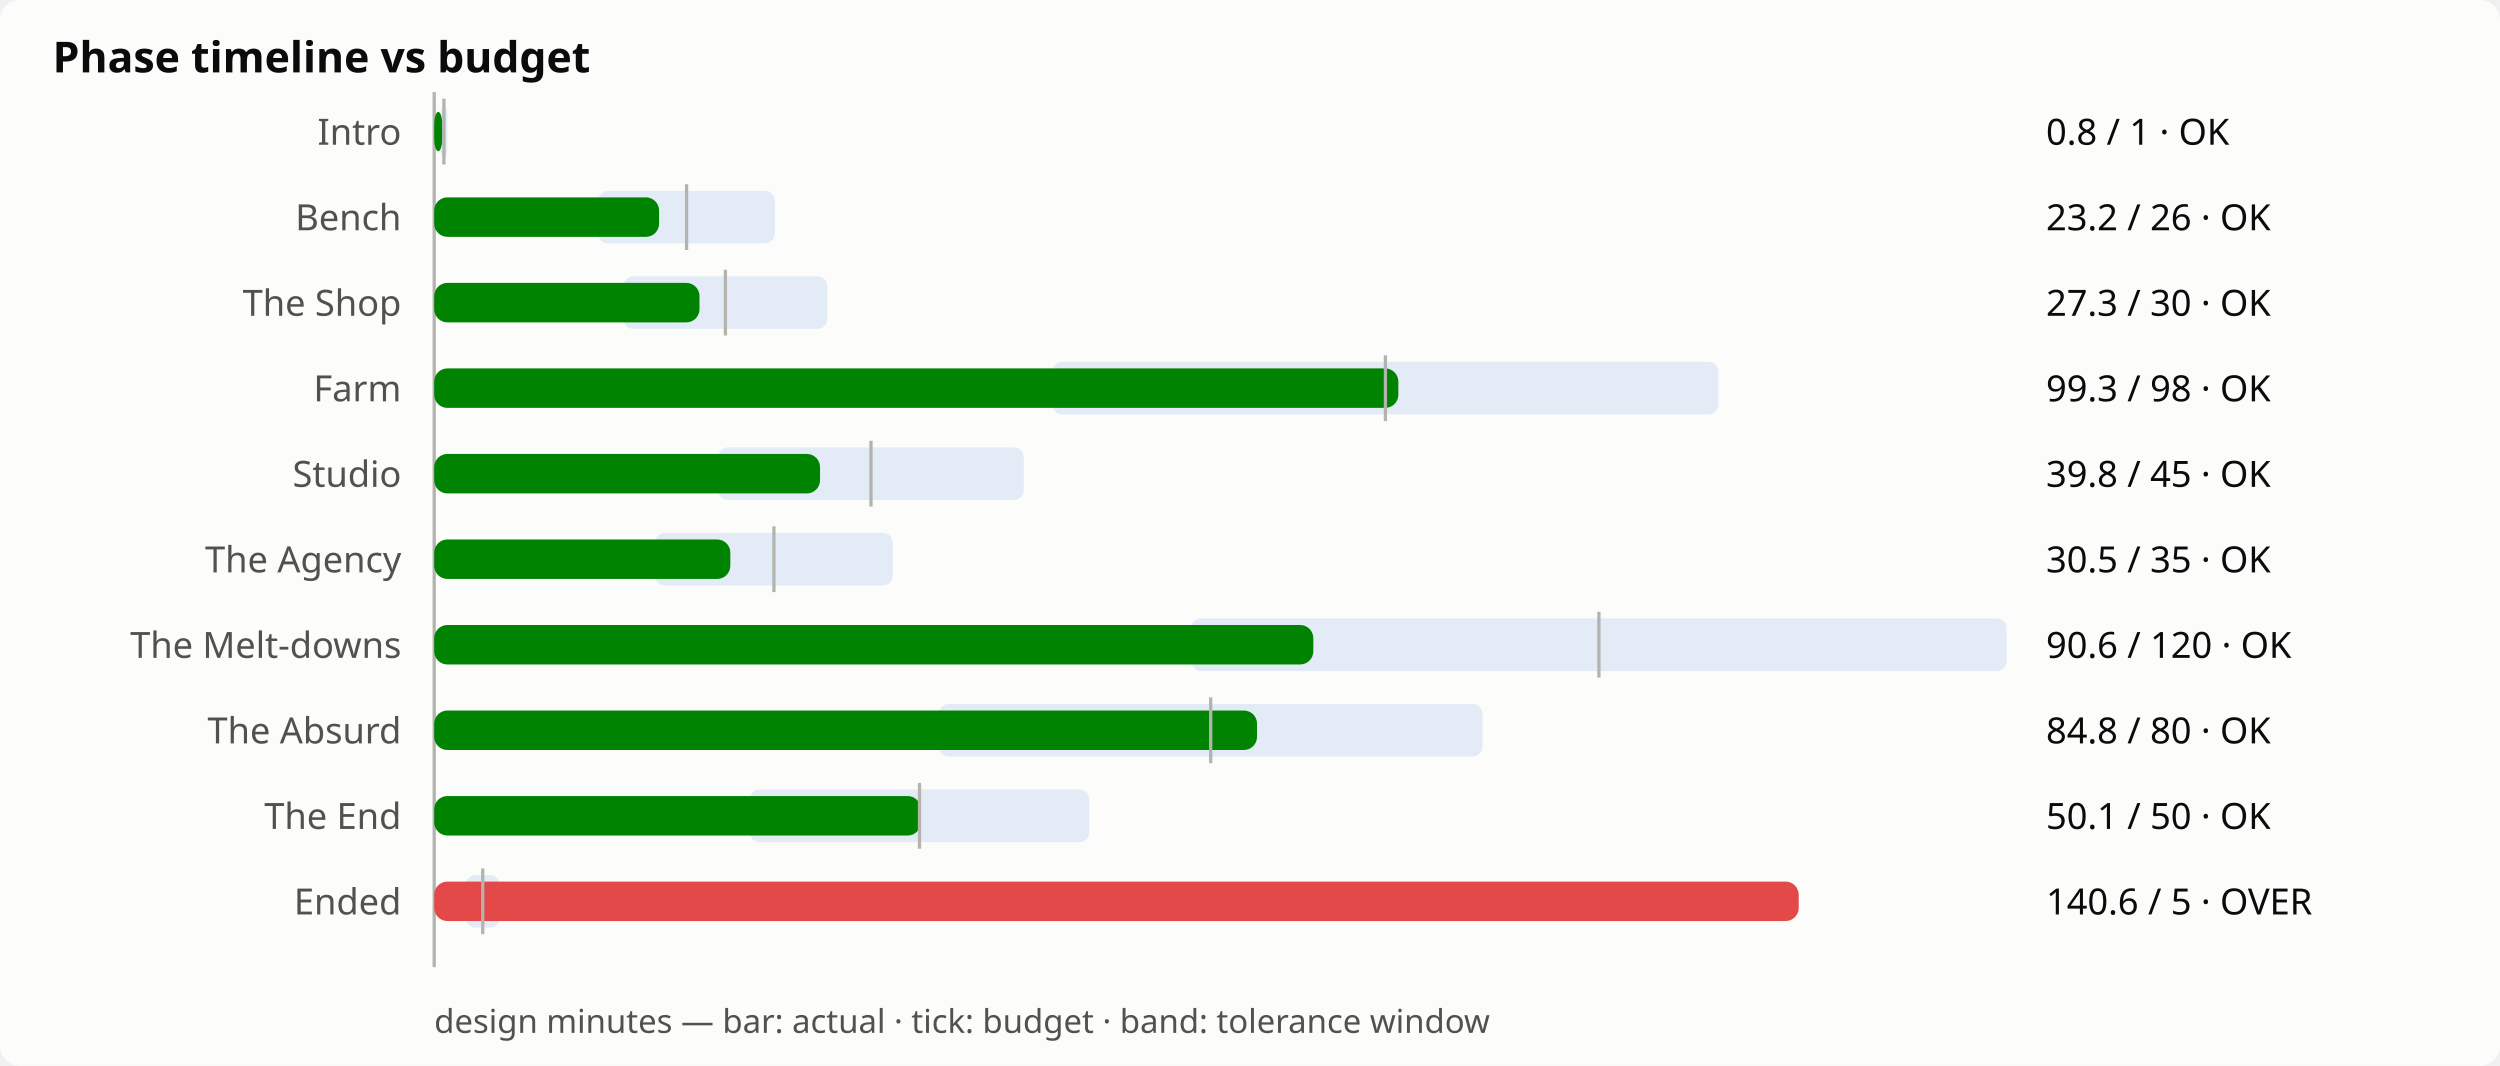
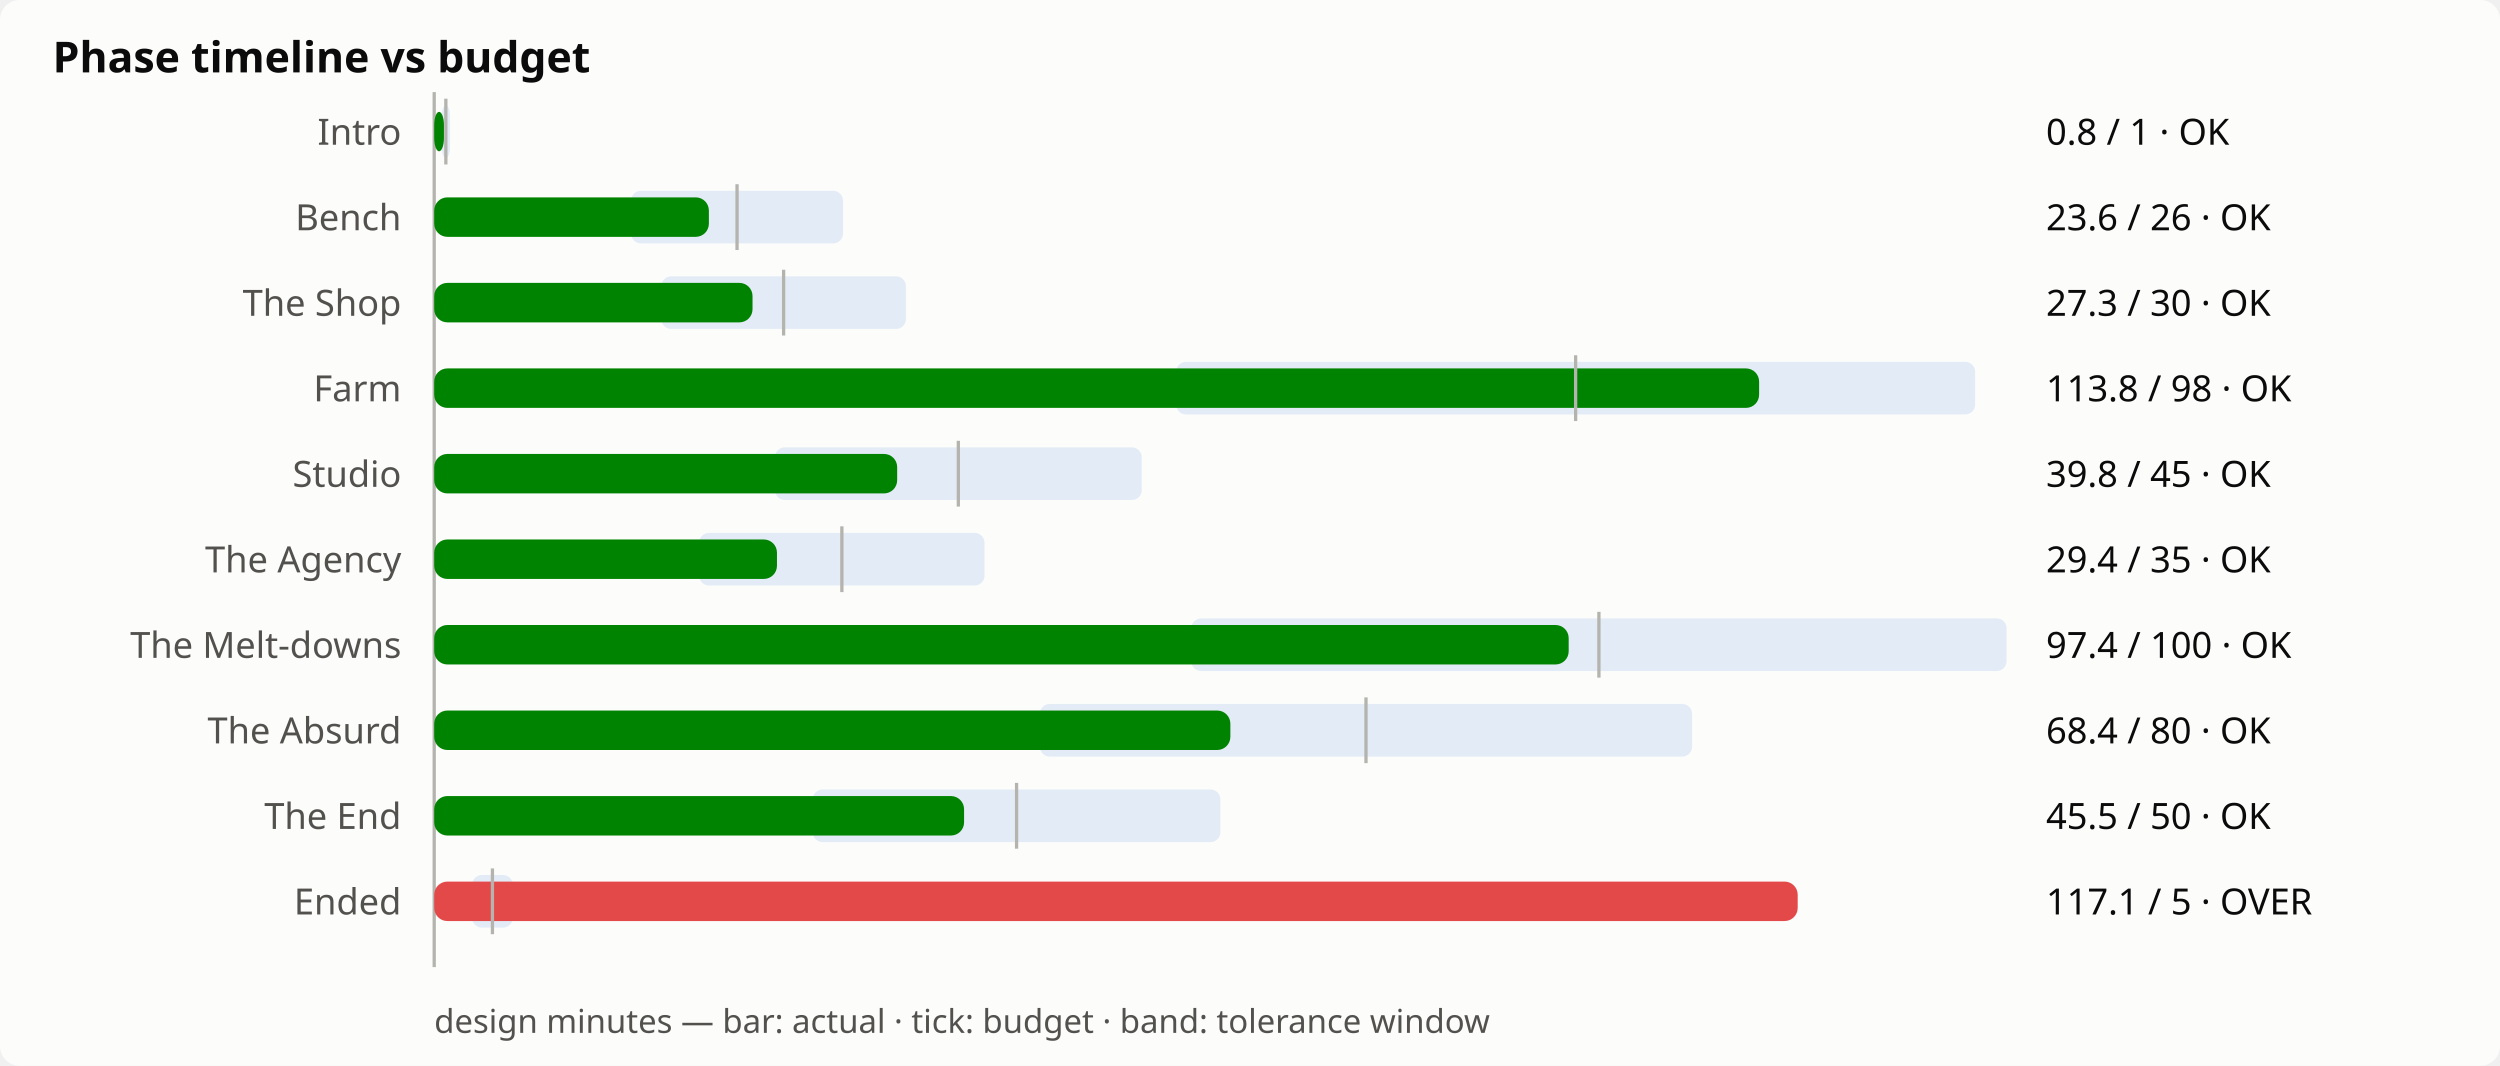
<svg xmlns="http://www.w3.org/2000/svg" width="760" height="324" viewBox="0 0 760 324" role="img">
  <style>
    .surface { fill: #fcfcfb; }
    .ink { fill: #0b0b0b; }
    .ink-2 { fill: #52514e; }
    .grid { stroke: #dcdcd8; stroke-width: 1; }
    .axis { stroke: #b4b3ae; stroke-width: 1; }
    .line { fill: none; stroke: #2a78d6; stroke-width: 2; stroke-linejoin: round; }
    .band { fill: #2a78d6; opacity: 0.12; }
    .ok { fill: #008300; }
    .over { fill: #e34948; }
    text { font-family: ui-sans-serif, system-ui, sans-serif; }
    @media (prefers-color-scheme: dark) {
      .surface { fill: #1a1a19; }
      .ink { fill: #ffffff; }
      .ink-2 { fill: #c3c2b7; }
      .grid { stroke: #33332f; }
      .axis { stroke: #55554f; }
      .line { stroke: #3987e5; }
      .band { fill: #3987e5; opacity: 0.18; }
      .over { fill: #e66767; }
    }
  </style>
  <rect class="surface" width="760" height="324" rx="6" />
  <text class="ink" x="16" y="22" font-size="13" font-weight="600">Phase timeline vs budget</text>
  <line class="axis" x1="132" y1="28" x2="132" y2="294" />
  <text class="ink-2" x="122" y="44" font-size="11" text-anchor="end">Intro</text>
-   <rect class="band" x="133.92" y="32" width="2.07" height="16" rx="3" />
-   <rect class="ok" x="132" y="34" width="2.46" height="12" rx="4" />
-   <line class="axis" x1="134.95" y1="30" x2="134.95" y2="50" />
+   <rect class="band" x="134.3" y="32" width="2.48" height="16" rx="3" />
+   <rect class="ok" x="132" y="34" width="2.96" height="12" rx="4" />
+   <line class="axis" x1="135.54" y1="30" x2="135.54" y2="50" />
  <text class="ink" x="622" y="44" font-size="11">0.8 / 1 · OK</text>
  <text class="ink-2" x="122" y="70" font-size="11" text-anchor="end">Bench</text>
-   <rect class="band" x="181.87" y="58" width="53.7" height="16" rx="3" />
-   <rect class="ok" x="132" y="60" width="68.36" height="12" rx="4" />
-   <line class="axis" x1="208.72" y1="56" x2="208.72" y2="76" />
-   <text class="ink" x="622" y="70" font-size="11">23.2 / 26 · OK</text>
+   <rect class="band" x="191.84" y="58" width="64.44" height="16" rx="3" />
+   <rect class="ok" x="132" y="60" width="83.5" height="12" rx="4" />
+   <line class="axis" x1="224.06" y1="56" x2="224.06" y2="76" />
+   <text class="ink" x="622" y="70" font-size="11">23.6 / 26 · OK</text>
  <text class="ink-2" x="122" y="96" font-size="11" text-anchor="end">The Shop</text>
-   <rect class="band" x="189.54" y="84" width="61.96" height="16" rx="3" />
-   <rect class="ok" x="132" y="86" width="80.65" height="12" rx="4" />
-   <line class="axis" x1="220.52" y1="82" x2="220.52" y2="102" />
+   <rect class="band" x="201.04" y="84" width="74.36" height="16" rx="3" />
+   <rect class="ok" x="132" y="86" width="96.77" height="12" rx="4" />
+   <line class="axis" x1="238.22" y1="82" x2="238.22" y2="102" />
  <text class="ink" x="622" y="96" font-size="11">27.3 / 30 · OK</text>
  <text class="ink-2" x="122" y="122" font-size="11" text-anchor="end">Farm</text>
-   <rect class="band" x="319.95" y="110" width="202.41" height="16" rx="3" />
-   <rect class="ok" x="132" y="112" width="293.1" height="12" rx="4" />
-   <line class="axis" x1="421.16" y1="108" x2="421.16" y2="128" />
-   <text class="ink" x="622" y="122" font-size="11">99.3 / 98 · OK</text>
+   <rect class="band" x="357.55" y="110" width="242.89" height="16" rx="3" />
+   <rect class="ok" x="132" y="112" width="402.77" height="12" rx="4" />
+   <line class="axis" x1="478.99" y1="108" x2="478.99" y2="128" />
+   <text class="ink" x="622" y="122" font-size="11">113.8 / 98 · OK</text>
  <text class="ink-2" x="122" y="148" font-size="11" text-anchor="end">Studio</text>
-   <rect class="band" x="218.31" y="136" width="92.94" height="16" rx="3" />
-   <rect class="ok" x="132" y="138" width="117.29" height="12" rx="4" />
-   <line class="axis" x1="264.78" y1="134" x2="264.78" y2="154" />
+   <rect class="band" x="235.57" y="136" width="111.53" height="16" rx="3" />
+   <rect class="ok" x="132" y="138" width="140.74" height="12" rx="4" />
+   <line class="axis" x1="291.33" y1="134" x2="291.33" y2="154" />
  <text class="ink" x="622" y="148" font-size="11">39.8 / 45 · OK</text>
  <text class="ink-2" x="122" y="174" font-size="11" text-anchor="end">The Agency</text>
-   <rect class="band" x="199.13" y="162" width="72.29" height="16" rx="3" />
-   <rect class="ok" x="132" y="164" width="90.02" height="12" rx="4" />
-   <line class="axis" x1="235.27" y1="160" x2="235.27" y2="180" />
-   <text class="ink" x="622" y="174" font-size="11">30.5 / 35 · OK</text>
+   <rect class="band" x="212.55" y="162" width="86.75" height="16" rx="3" />
+   <rect class="ok" x="132" y="164" width="104.2" height="12" rx="4" />
+   <line class="axis" x1="255.93" y1="160" x2="255.93" y2="180" />
+   <text class="ink" x="622" y="174" font-size="11">29.4 / 35 · OK</text>
  <text class="ink-2" x="122" y="200" font-size="11" text-anchor="end">The Melt-downs</text>
  <rect class="band" x="362.15" y="188" width="247.85" height="16" rx="3" />
-   <rect class="ok" x="132" y="190" width="267.25" height="12" rx="4" />
+   <rect class="ok" x="132" y="190" width="344.88" height="12" rx="4" />
  <line class="axis" x1="486.07" y1="186" x2="486.07" y2="206" />
-   <text class="ink" x="622" y="200" font-size="11">90.6 / 120 · OK</text>
+   <text class="ink" x="622" y="200" font-size="11">97.4 / 100 · OK</text>
  <text class="ink-2" x="122" y="226" font-size="11" text-anchor="end">The Absurd</text>
-   <rect class="band" x="285.43" y="214" width="165.23" height="16" rx="3" />
-   <rect class="ok" x="132" y="216" width="250.14" height="12" rx="4" />
-   <line class="axis" x1="368.05" y1="212" x2="368.05" y2="232" />
-   <text class="ink" x="622" y="226" font-size="11">84.8 / 80 · OK</text>
+   <rect class="band" x="316.12" y="214" width="198.28" height="16" rx="3" />
+   <rect class="ok" x="132" y="216" width="242.03" height="12" rx="4" />
+   <line class="axis" x1="415.26" y1="212" x2="415.26" y2="232" />
+   <text class="ink" x="622" y="226" font-size="11">68.4 / 80 · OK</text>
  <text class="ink-2" x="122" y="252" font-size="11" text-anchor="end">The End</text>
-   <rect class="band" x="227.9" y="240" width="103.27" height="16" rx="3" />
-   <rect class="ok" x="132" y="242" width="147.94" height="12" rx="4" />
-   <line class="axis" x1="279.53" y1="238" x2="279.53" y2="258" />
-   <text class="ink" x="622" y="252" font-size="11">50.1 / 50 · OK</text>
+   <rect class="band" x="247.07" y="240" width="123.93" height="16" rx="3" />
+   <rect class="ok" x="132" y="242" width="161.08" height="12" rx="4" />
+   <line class="axis" x1="309.04" y1="238" x2="309.04" y2="258" />
+   <text class="ink" x="622" y="252" font-size="11">45.5 / 50 · OK</text>
  <text class="ink-2" x="122" y="278" font-size="11" text-anchor="end">Ended</text>
-   <rect class="band" x="141.59" y="266" width="10.33" height="16" rx="3" />
-   <rect class="over" x="132" y="268" width="414.81" height="12" rx="4" />
-   <line class="axis" x1="146.75" y1="264" x2="146.75" y2="284" />
-   <text class="ink" x="622" y="278" font-size="11">140.6 / 5 · OVER</text>
+   <rect class="band" x="143.51" y="266" width="12.39" height="16" rx="3" />
+   <rect class="over" x="132" y="268" width="414.5" height="12" rx="4" />
+   <line class="axis" x1="149.7" y1="264" x2="149.7" y2="284" />
+   <text class="ink" x="622" y="278" font-size="11">117.1 / 5 · OVER</text>
  <text class="ink-2" x="132" y="314" font-size="10">design minutes — bar: actual · tick: budget · band: tolerance window</text>
</svg>
